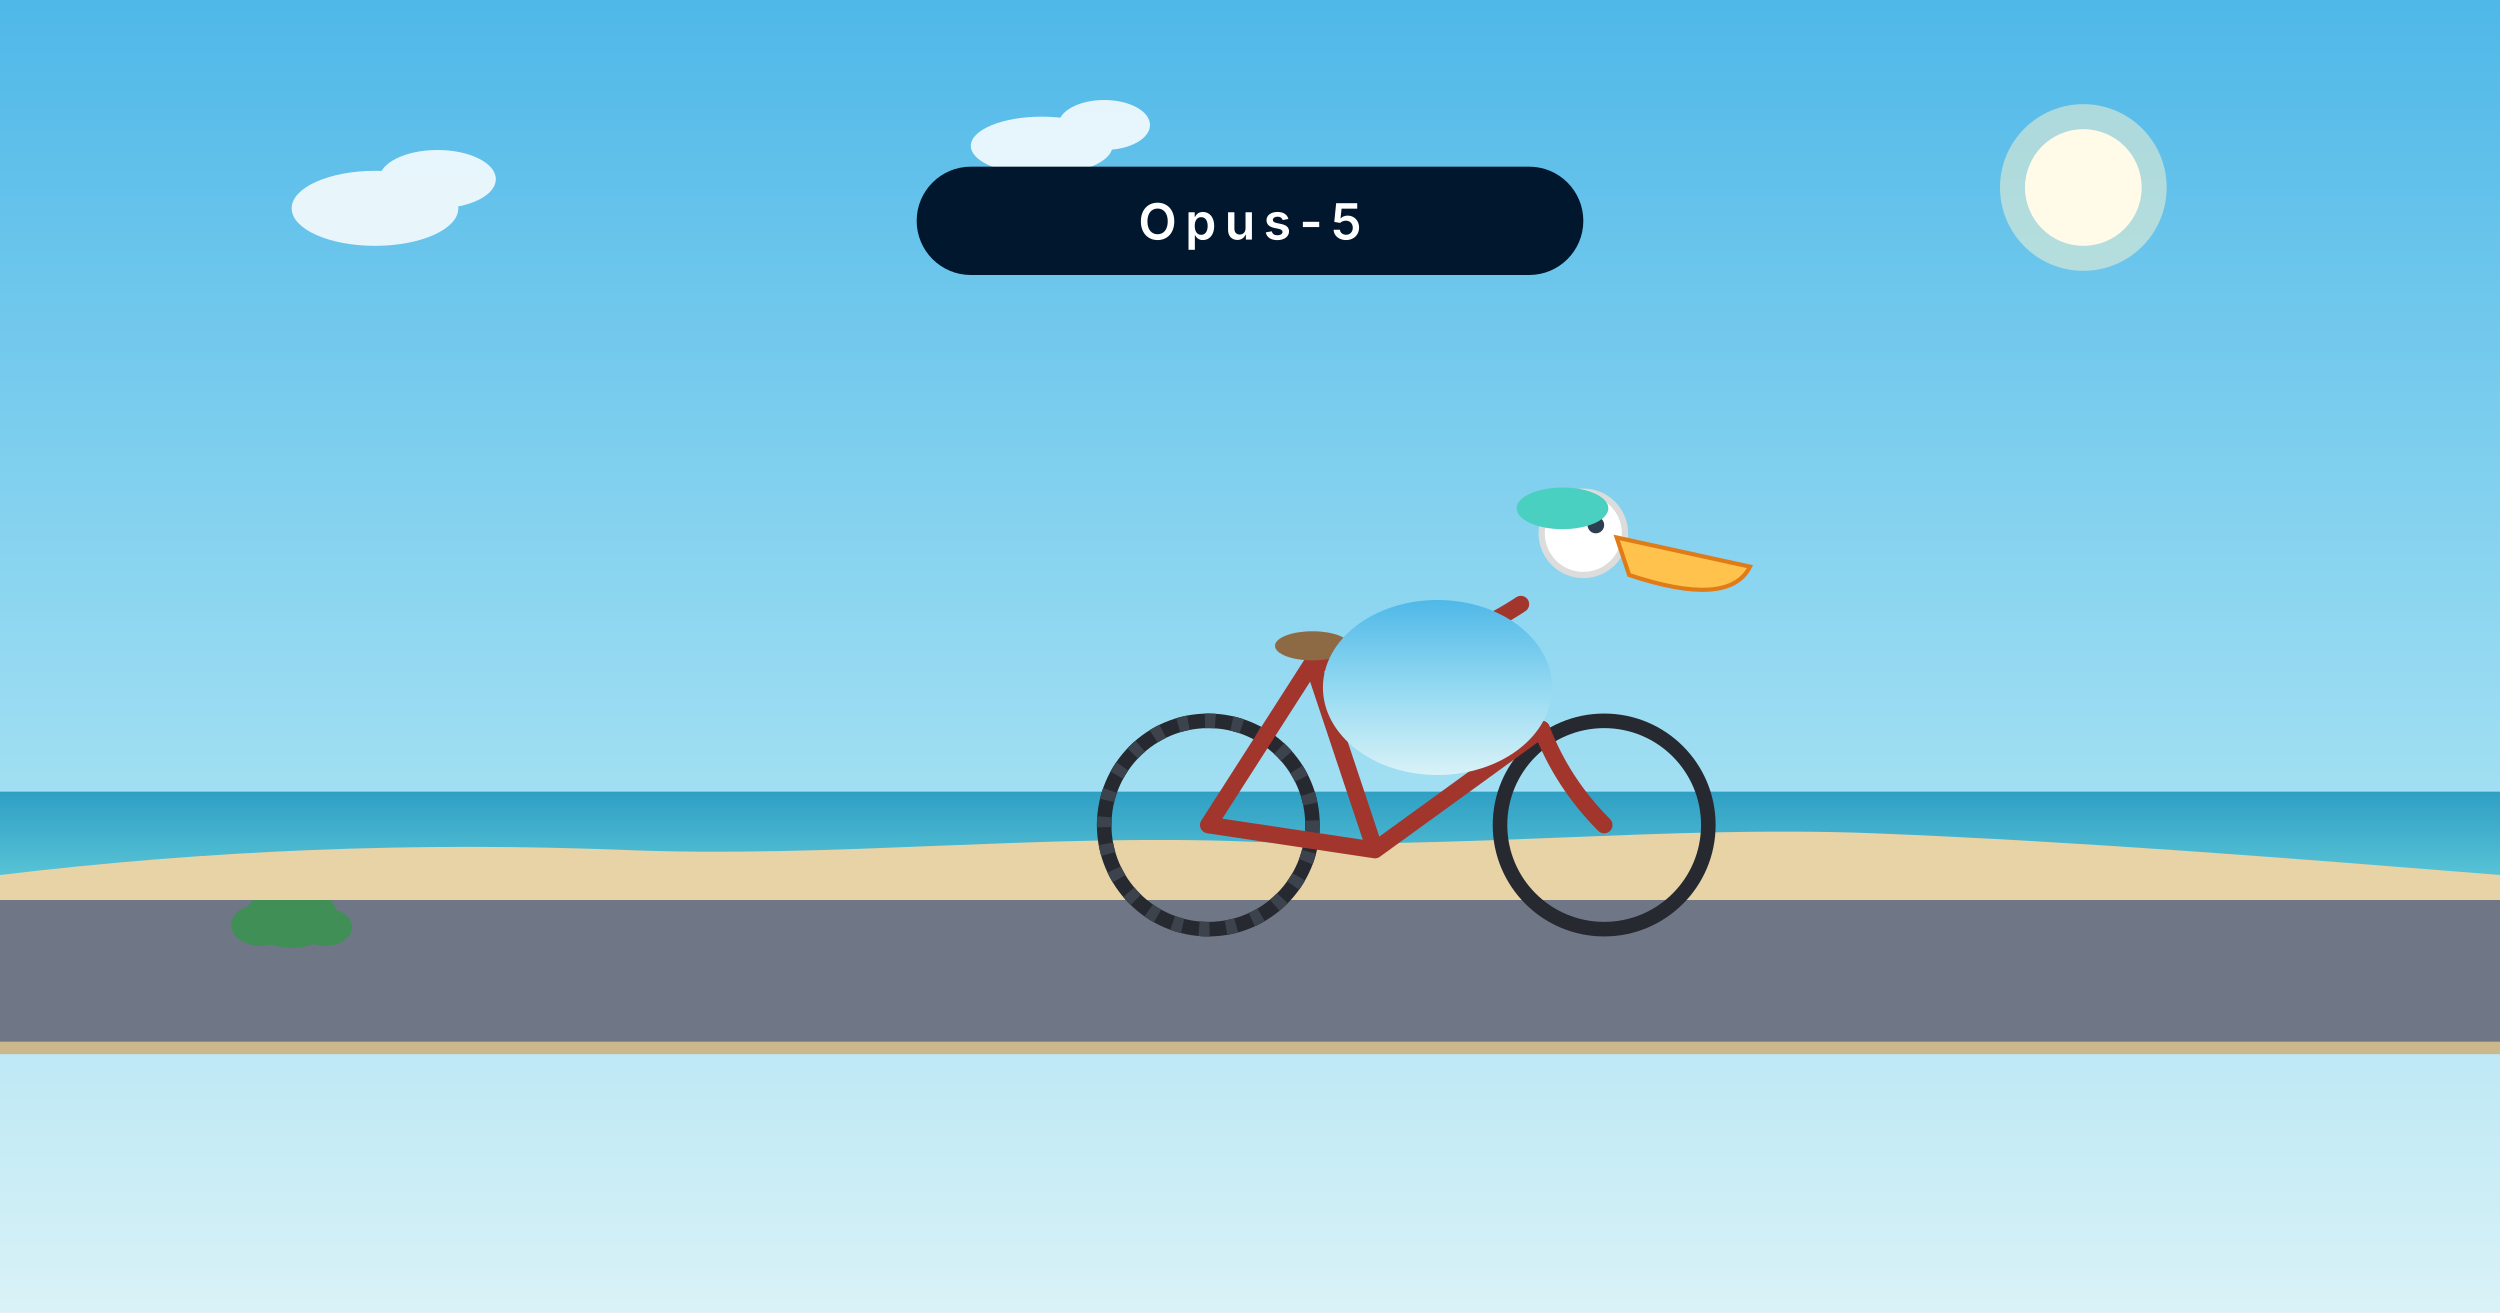
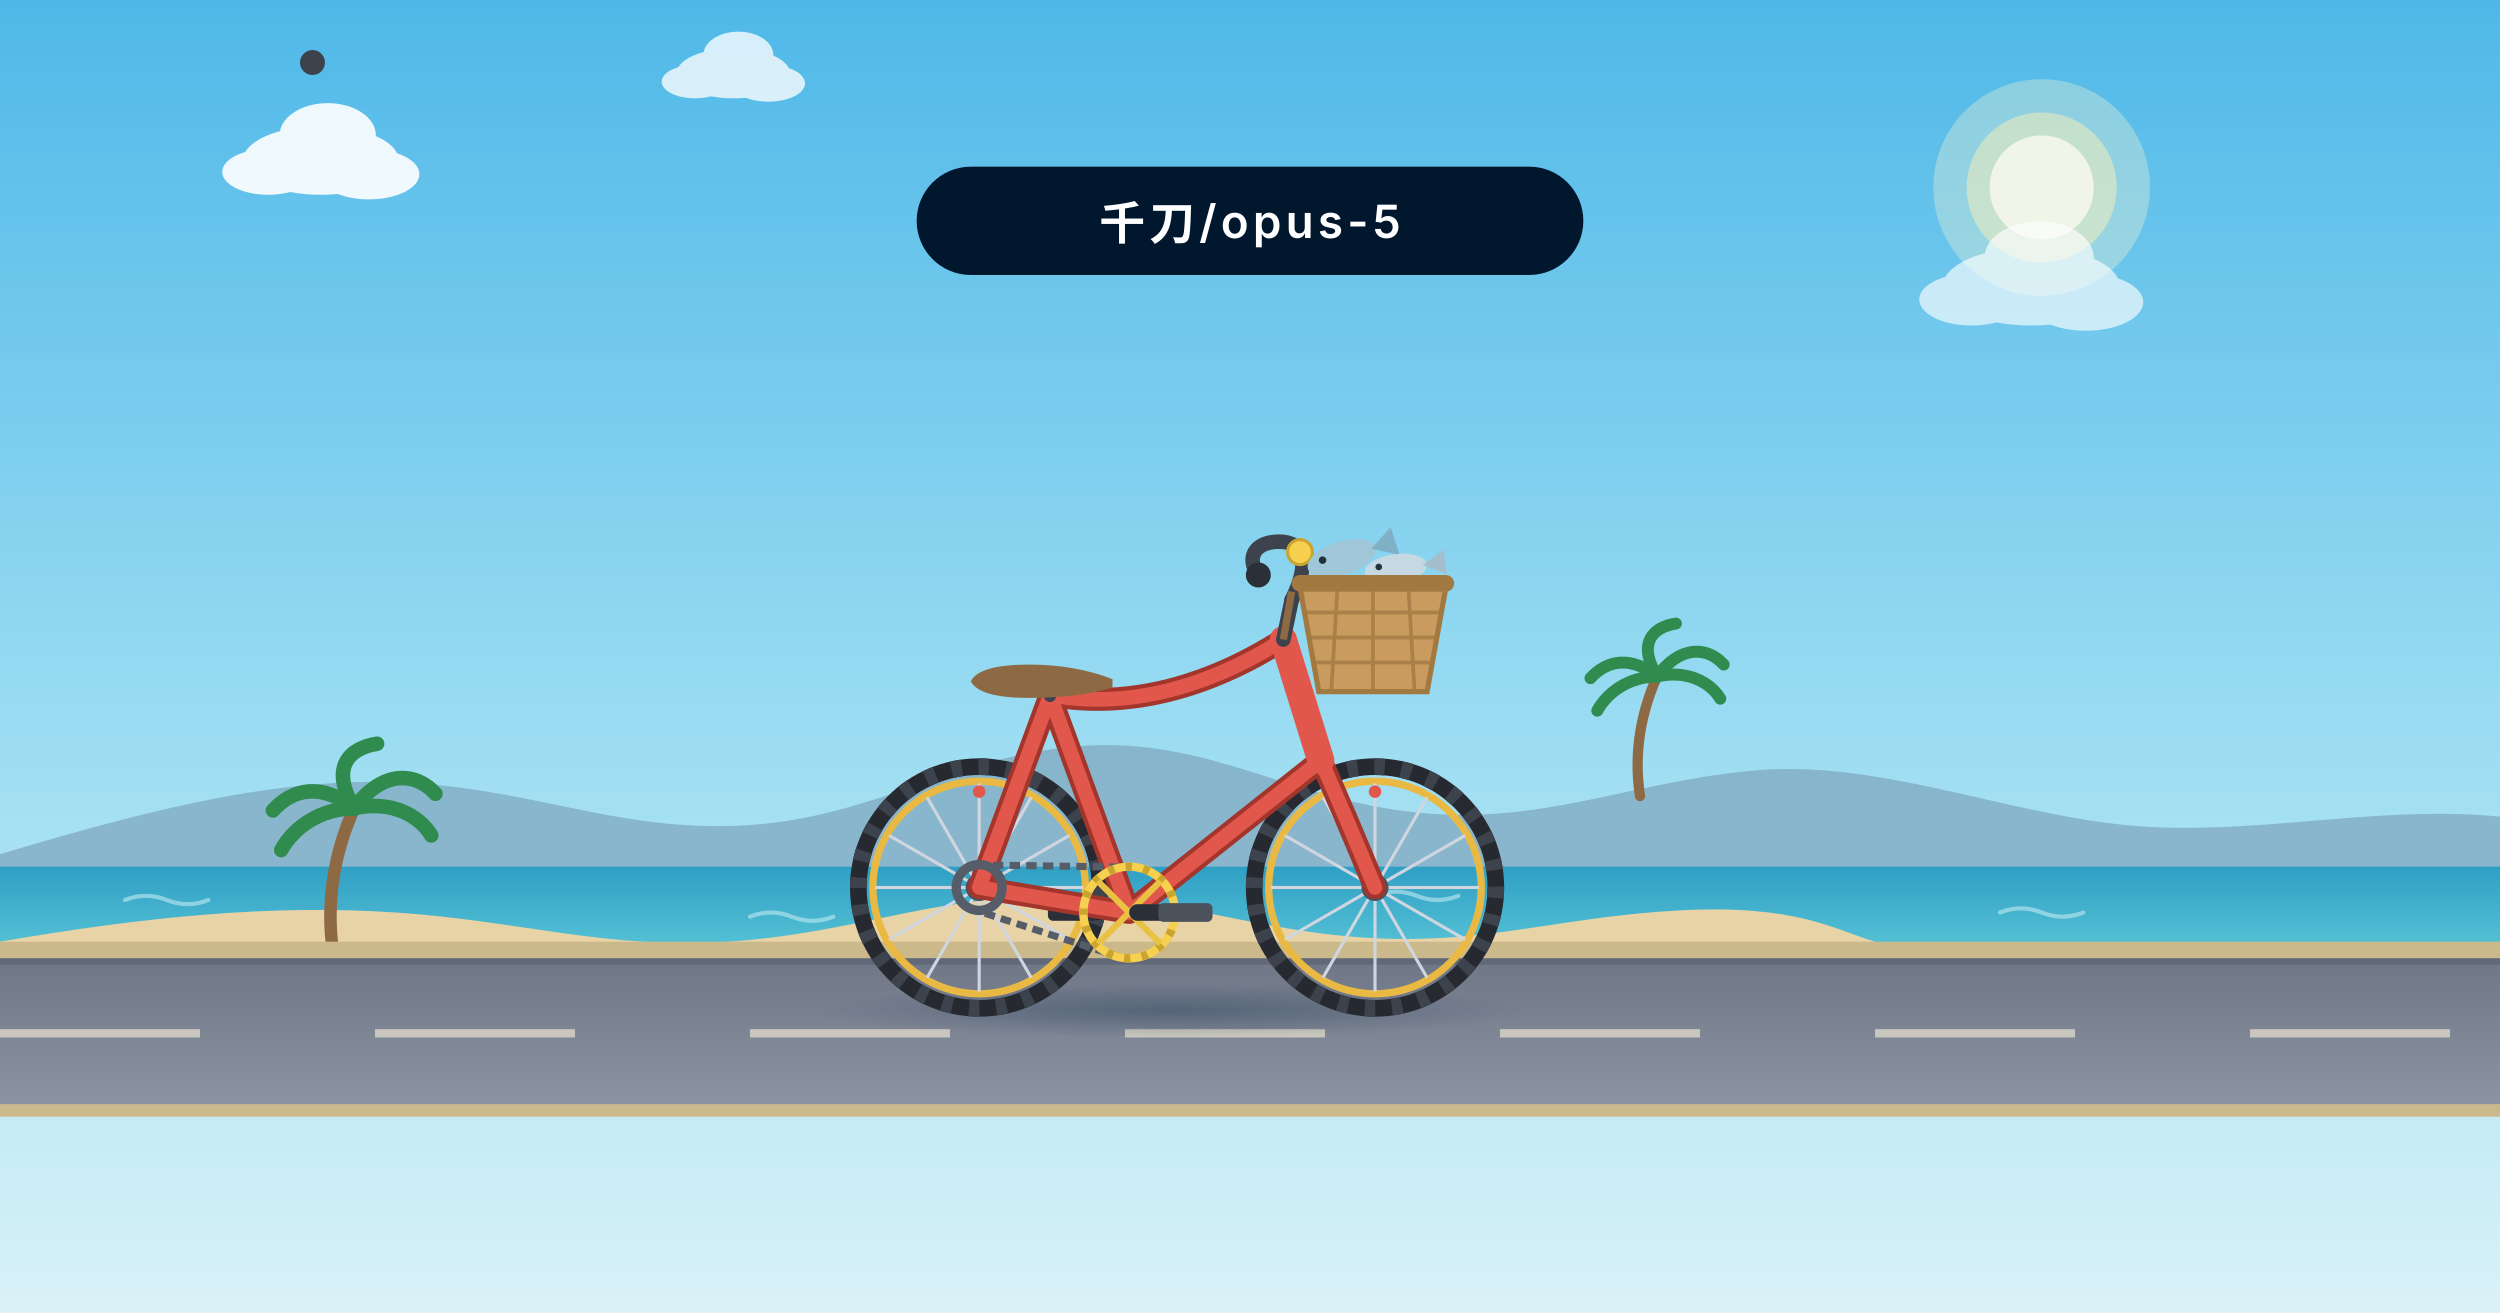
- <svg xmlns="http://www.w3.org/2000/svg" width="1200" height="630" viewBox="0 0 1200 630" role="img" aria-label="鹈鹕骑车 Opus-5">
+ <svg xmlns="http://www.w3.org/2000/svg" width="1200" height="630" viewBox="0 0 1200 630" role="img" aria-label="鹈鹕骑车 千刀/opus-5 封面">
  <defs>
    <linearGradient id="o5Sky" x1="0" y1="0" x2="0" y2="1">
      <stop offset="0" stop-color="#4fb8e8" />
      <stop offset=".55" stop-color="#9adcf2" />
      <stop offset="1" stop-color="#d9f2f7" />
    </linearGradient>
    <linearGradient id="o5Sea" x1="0" y1="0" x2="0" y2="1">
      <stop offset="0" stop-color="#2f9fc4" />
      <stop offset="1" stop-color="#57c3d6" />
    </linearGradient>
+     <linearGradient id="o5Road" x1="0" y1="0" x2="0" y2="1">
+       <stop offset="0" stop-color="#6f7686" />
+       <stop offset="1" stop-color="#8d94a3" />
+     </linearGradient>
+     <linearGradient id="o5Body" x1="0.2" y1="0" x2="0.7" y2="1">
+       <stop offset="0" stop-color="#ffffff" />
+       <stop offset="0.5" stop-color="#f6efe0" />
+       <stop offset="1" stop-color="#dfd2bb" />
+     </linearGradient>
+     <linearGradient id="o5Beak" x1="0" y1="0" x2="1" y2="0.4">
+       <stop offset="0" stop-color="#ffc24d" />
+       <stop offset="0.6" stop-color="#f79c2a" />
+       <stop offset="1" stop-color="#e07c18" />
+     </linearGradient>
+     <linearGradient id="o5Gular" x1="0.2" y1="0" x2="0.6" y2="1">
+       <stop offset="0" stop-color="#ffb43d" />
+       <stop offset="1" stop-color="#e5711a" />
+     </linearGradient>
+     <linearGradient id="o5Helm" x1="0" y1="0" x2="0.3" y2="1">
+       <stop offset="0" stop-color="#4ad0c0" />
+       <stop offset="1" stop-color="#1d8c8e" />
+     </linearGradient>
+     <radialGradient id="o5Shade" cx="0.5" cy="0.5" r="0.5">
+       <stop offset="0" stop-color="#1d3b52" stop-opacity="0.4" />
+       <stop offset="1" stop-color="#1d3b52" stop-opacity="0" />
+     </radialGradient>
+     <g id="o5Wheel">
+       <circle r="58" fill="none" stroke="#26292f" stroke-width="8" />
+       <circle r="58" fill="none" stroke="#3d434d" stroke-width="8" stroke-dasharray="5 8" />
+       <circle r="51" fill="none" stroke="#e9b944" stroke-width="3.5" />
+       <g stroke="#cfd6e0" stroke-width="1.5">
+         <line x1="50" y1="0" x2="-50" y2="0" />
+         <line x1="43.3" y1="25" x2="-43.3" y2="-25" />
+         <line x1="25" y1="43.3" x2="-25" y2="-43.3" />
+         <line x1="0" y1="50" x2="0" y2="-50" />
+         <line x1="-25" y1="43.3" x2="25" y2="-43.3" />
+         <line x1="-43.3" y1="25" x2="43.3" y2="-25" />
+       </g>
+       <circle r="6.5" fill="#4c525c" />
+       <circle r="2.5" fill="#dfe5ee" />
+     </g>
+     <g id="o5Cloud" fill="#fff">
+       <ellipse cx="0" cy="0" rx="34" ry="15" />
+       <ellipse cx="-23" cy="5" rx="20" ry="10" />
+       <ellipse cx="21" cy="6" rx="22" ry="11" />
+       <ellipse cx="3" cy="-11" rx="21" ry="14" />
+     </g>
+     <g id="o5Palm">
+       <path d="M0 0 C -4 -26 1 -50 10 -70" fill="none" stroke="#8d6a44" stroke-width="6" stroke-linecap="round" />
+       <g fill="none" stroke="#2f8b4e" stroke-width="7" stroke-linecap="round">
+         <path d="M10 -70 C -5 -82 -19 -80 -29 -69" />
+         <path d="M10 -70 C -2 -90 8 -99 21 -101" />
+         <path d="M10 -70 C 23 -88 39 -88 49 -77" />
+         <path d="M10 -70 C 27 -74 41 -67 47 -57" />
+         <path d="M10 -70 C -6 -70 -19 -61 -25 -50" />
+       </g>
+     </g>
  </defs>
  <rect width="1200" height="630" fill="url(#o5Sky)" />
-   <circle cx="1000" cy="90" r="40" fill="#fff6cf" opacity=".5" />
-   <circle cx="1000" cy="90" r="28" fill="#fffbe8" />
-   <g fill="#fff" opacity=".85">
-     <ellipse cx="180" cy="100" rx="40" ry="18" />
-     <ellipse cx="210" cy="86" rx="28" ry="14" />
-     <ellipse cx="500" cy="70" rx="34" ry="14" />
-     <ellipse cx="530" cy="60" rx="22" ry="12" />
+   <g opacity="0.9">
+     <circle cx="980" cy="90" r="52" fill="#fff6cf" opacity="0.35" />
+     <circle cx="980" cy="90" r="36" fill="#fff3b8" opacity="0.55" />
+     <circle cx="980" cy="90" r="25" fill="#fffbe8" />
  </g>
-   <rect x="0" y="380" width="1200" height="40" fill="url(#o5Sea)" />
-   <rect x="0" y="420" width="1200" height="12" fill="#cbb98c" />
-   <rect x="0" y="432" width="1200" height="70" fill="#6f7686" />
-   <rect x="0" y="500" width="1200" height="6" fill="#cbb98c" />
-   <g fill="#3f8f56">
-     <ellipse cx="140" cy="440" rx="22" ry="15" />
-     <ellipse cx="125" cy="444" rx="14" ry="10" />
-     <ellipse cx="156" cy="445" rx="13" ry="9" />
+   <g class="clouds" opacity="0.9">
+     <use href="#o5Cloud" x="140" y="70" transform="scale(1.1)" />
+     <use href="#o5Cloud" x="440" y="44" transform="scale(0.8)" opacity="0.85" />
+     <use href="#o5Cloud" x="780" y="110" transform="scale(1.25)" opacity="0.7" />
  </g>
-   <g fill="#e7d3a6">
-     <path d="M0 420 C 100 408 200 404 300 408 C 400 412 500 400 600 404 C 700 408 800 396 900 400 C 1000 404 1100 412 1200 420 L1200 432 L0 432 Z" />
+   <g fill="#7fa8bf" opacity="0.75">
+     <path d="M0 410 C 80 386 140 372 200 376 C 260 380 300 400 360 396 C 420 392 460 362 520 358 C 580 354 620 384 680 390 C 740 396 780 376 840 370 C 900 364 960 390 1020 396 C 1080 402 1140 386 1200 392 L1200 420 L0 420 Z" />
  </g>
-   <g transform="translate(380,30)">
-     <circle cx="200" cy="366" r="50" fill="none" stroke="#26292f" stroke-width="7" />
-     <circle cx="200" cy="366" r="50" fill="none" stroke="#3d434d" stroke-width="7" stroke-dasharray="5 8" />
-     <circle cx="390" cy="366" r="50" fill="none" stroke="#26292f" stroke-width="7" />
-     <g stroke="#a2352c" stroke-width="8" fill="none" stroke-linecap="round">
-       <path d="M280 378 L200 366 M280 378 L250 288 M200 366 L250 288 M280 378 L360 320" />
-       <path d="M350 260 C 320 280 280 290 250 288" />
-       <path d="M360 320 Q 370 346 390 366" />
+   <rect x="0" y="416" width="1200" height="40" fill="url(#o5Sea)" />
+   <g stroke="#bfeaf2" stroke-width="2" stroke-linecap="round" opacity="0.6" fill="none">
+     <path d="M60 432 q10 -4 20 0 t20 0" />
+     <path d="M360 440 q10 -4 20 0 t20 0" />
+     <path d="M660 430 q10 -4 20 0 t20 0" />
+     <path d="M960 438 q10 -4 20 0 t20 0" />
+   </g>
+   <path d="M0 452 C 70 440 130 434 190 438 C 250 442 292 456 350 452 C 408 448 442 432 500 430 C 558 428 596 446 654 450 C 712 454 748 440 806 437 C 862 434 880 446 900 452 L900 461 L0 461 Z" fill="#e7d3a6" />
+   <use href="#o5Palm" x="160" y="458" />
+   <use href="#o5Palm" x="960" y="466" transform="scale(0.82)" />
+   <rect x="0" y="452" width="1200" height="10" fill="#cbb98c" />
+   <rect x="0" y="460" width="1200" height="72" fill="url(#o5Road)" />
+   <rect x="0" y="460" width="1200" height="3" fill="#5b6270" opacity="0.7" />
+   <rect x="0" y="530" width="1200" height="6" fill="#cbb98c" />
+   <line x1="0" y1="496" x2="1200" y2="496" stroke="#e8e2cf" stroke-width="4" stroke-dasharray="96 84" opacity="0.7" />
+   <g class="rig" transform="translate(150,30)">
+     <g transform="translate(412,455)">
+       <ellipse rx="172" ry="13" fill="url(#o5Shade)" />
    </g>
-     <ellipse cx="250" cy="280" rx="18" ry="7" fill="#8d6a44" />
-     <ellipse cx="310" cy="300" rx="55" ry="42" fill="url(#o5Sky)" />
-     <circle cx="380" cy="226" r="20" fill="#fff" stroke="#dcdcdc" stroke-width="3" />
-     <circle cx="386" cy="222" r="4" fill="#2c3e50" />
-     <path d="M 396 228 L 460 242 Q 450 262 402 246 Z" fill="#ffc24d" stroke="#e07c18" stroke-width="2" />
-     <ellipse cx="370" cy="214" rx="22" ry="10" fill="#4ad0c0" />
+     <g transform="translate(320,396)">
+       <g>
+         <use href="#o5Wheel" />
+         <circle cx="0" cy="-46" r="3" fill="#e2574c" />
+       </g>
+     </g>
+     <g transform="translate(510,396)">
+       <g>
+         <use href="#o5Wheel" />
+         <circle cx="0" cy="-46" r="3" fill="#e2574c" />
+       </g>
+     </g>
+     <g transform="translate(392,408)">
+       <rect x="-29" y="-3.5" width="29" height="7" rx="3.5" fill="#1c1f25" />
+       <g transform="translate(-27,0)">
+         <rect x="-12" y="-4" width="24" height="8" rx="2.5" fill="#2b3038" />
+       </g>
+     </g>
+     <g fill="none" stroke="#a2352c" stroke-width="11" stroke-linecap="round">
+       <path d="M392 408 L320 396 M392 408 L354 304 M320 396 L354 304 M392 408 L484 335" />
+       <path d="M466 277 C 430 300 392 310 356 304" />
+       <path d="M484 335 Q 496 362 510 396" />
+     </g>
+     <g fill="none" stroke="#e2574c" stroke-width="7" stroke-linecap="round">
+       <path d="M392 408 L320 396 M392 408 L354 304 M320 396 L354 304 M392 408 L484 335" />
+       <path d="M466 277 C 430 300 392 310 356 304" />
+       <path d="M484 335 Q 496 362 510 396" />
+       <path d="M466 277 L484 335" stroke-width="13" />
+     </g>
+     <g fill="none" stroke="#3d434d" stroke-width="7" stroke-linecap="round">
+       <path d="M466 277 L470 258" />
+       <path d="M470 258 C 479 240 476 230 464 230 C 452 230 448 238 454 246" />
+     </g>
+     <circle cx="454" cy="246" r="6" fill="#2b3038" />
+     <g transform="translate(474,235)">
+       <circle r="6" fill="#f7d04f" />
+       <circle r="6" fill="none" stroke="#c9a52f" stroke-width="1.5" />
+     </g>
+     <path d="M354 304 L352 297" stroke="#3d434d" stroke-width="6" stroke-linecap="round" />
+     <path d="M384 296 Q 366 289 344 289 Q 320 289 316 297 Q 320 305 344 305 Q 368 305 384 300 Z" fill="#8d6a44" />
+     <g fill="none" stroke="#565c68" stroke-width="3.4" stroke-dasharray="5 3">
+       <path d="M395.6 386.3 L321.8 385.2" />
+       <path d="M388.4 429.7 L318.2 406.9" />
+     </g>
+     <circle cx="320" cy="396" r="11" fill="none" stroke="#565c68" stroke-width="4.5" />
+     <g transform="translate(392,408)">
+       <circle r="22" fill="none" stroke="#f7d04f" stroke-width="4" />
+       <circle r="22" fill="none" stroke="#c9a52f" stroke-width="4" stroke-dasharray="3 5.5" />
+       <g stroke="#e9c243" stroke-width="3">
+         <path d="M0 0 L15 15 M0 0 L-15 15 M0 0 L15 -15 M0 0 L-15 -15" />
+       </g>
+       <rect x="0" y="-4" width="29" height="8" rx="4" fill="#2b3038" />
+       <g transform="translate(27,0)">
+         <circle r="3" fill="#7d8593" />
+         <rect x="-13" y="-4.5" width="26" height="9" rx="2.5" fill="#4c525c" />
+       </g>
+     </g>
+     <circle r="6" fill="#3d434d" />
+     <g>
+       <path d="M470 254 L466 277" stroke="#8d6a44" stroke-width="3.5" fill="none" />
+       <g transform="translate(474,252)">
+         <g transform="translate(20,-14) rotate(-18)">
+           <ellipse rx="17" ry="8" fill="#9fc7d8" />
+           <path d="M15 0 L27 -7 L27 7 Z" fill="#7fb0c6" />
+           <circle cx="-9" cy="-2" r="1.8" fill="#22323c" />
+         </g>
+         <g transform="translate(46,-9) rotate(-8)">
+           <ellipse rx="15" ry="7" fill="#c6d9e2" />
+           <path d="M13 0 L24 -6 L24 6 Z" fill="#a3bfcd" />
+           <circle cx="-8" cy="-2" r="1.6" fill="#22323c" />
+         </g>
+         <path d="M0 0 L70 0 L61 50 L9 50 Z" fill="#c99b5e" />
+         <path d="M0 0 L70 0 L61 50 L9 50 Z" fill="none" stroke="#a37942" stroke-width="2.5" />
+         <g stroke="#a37942" stroke-width="1.8" opacity="0.8">
+           <path d="M2 12 L68 12 M4 24 L66 24 M6 36 L64 36" />
+           <path d="M18 0 L15 50 M35 0 L35 50 M52 0 L55 50" />
+         </g>
+         <rect x="-4" y="-6" width="78" height="8" rx="4" fill="#a37942" />
+       </g>
+     </g>
  </g>
  <rect x="440" y="80" width="320" height="52" rx="26" fill="#00172e" />
-   <text x="600" y="115" text-anchor="middle" font-family="Inter, system-ui, sans-serif" font-size="24" font-weight="600" fill="#ffffff" letter-spacing="4">Opus-5</text>
+   <text x="600" y="115" text-anchor="middle" font-family="Inter, system-ui, sans-serif" font-size="22" font-weight="600" fill="#ffffff" letter-spacing="2">千刀/opus-5</text>
</svg>
